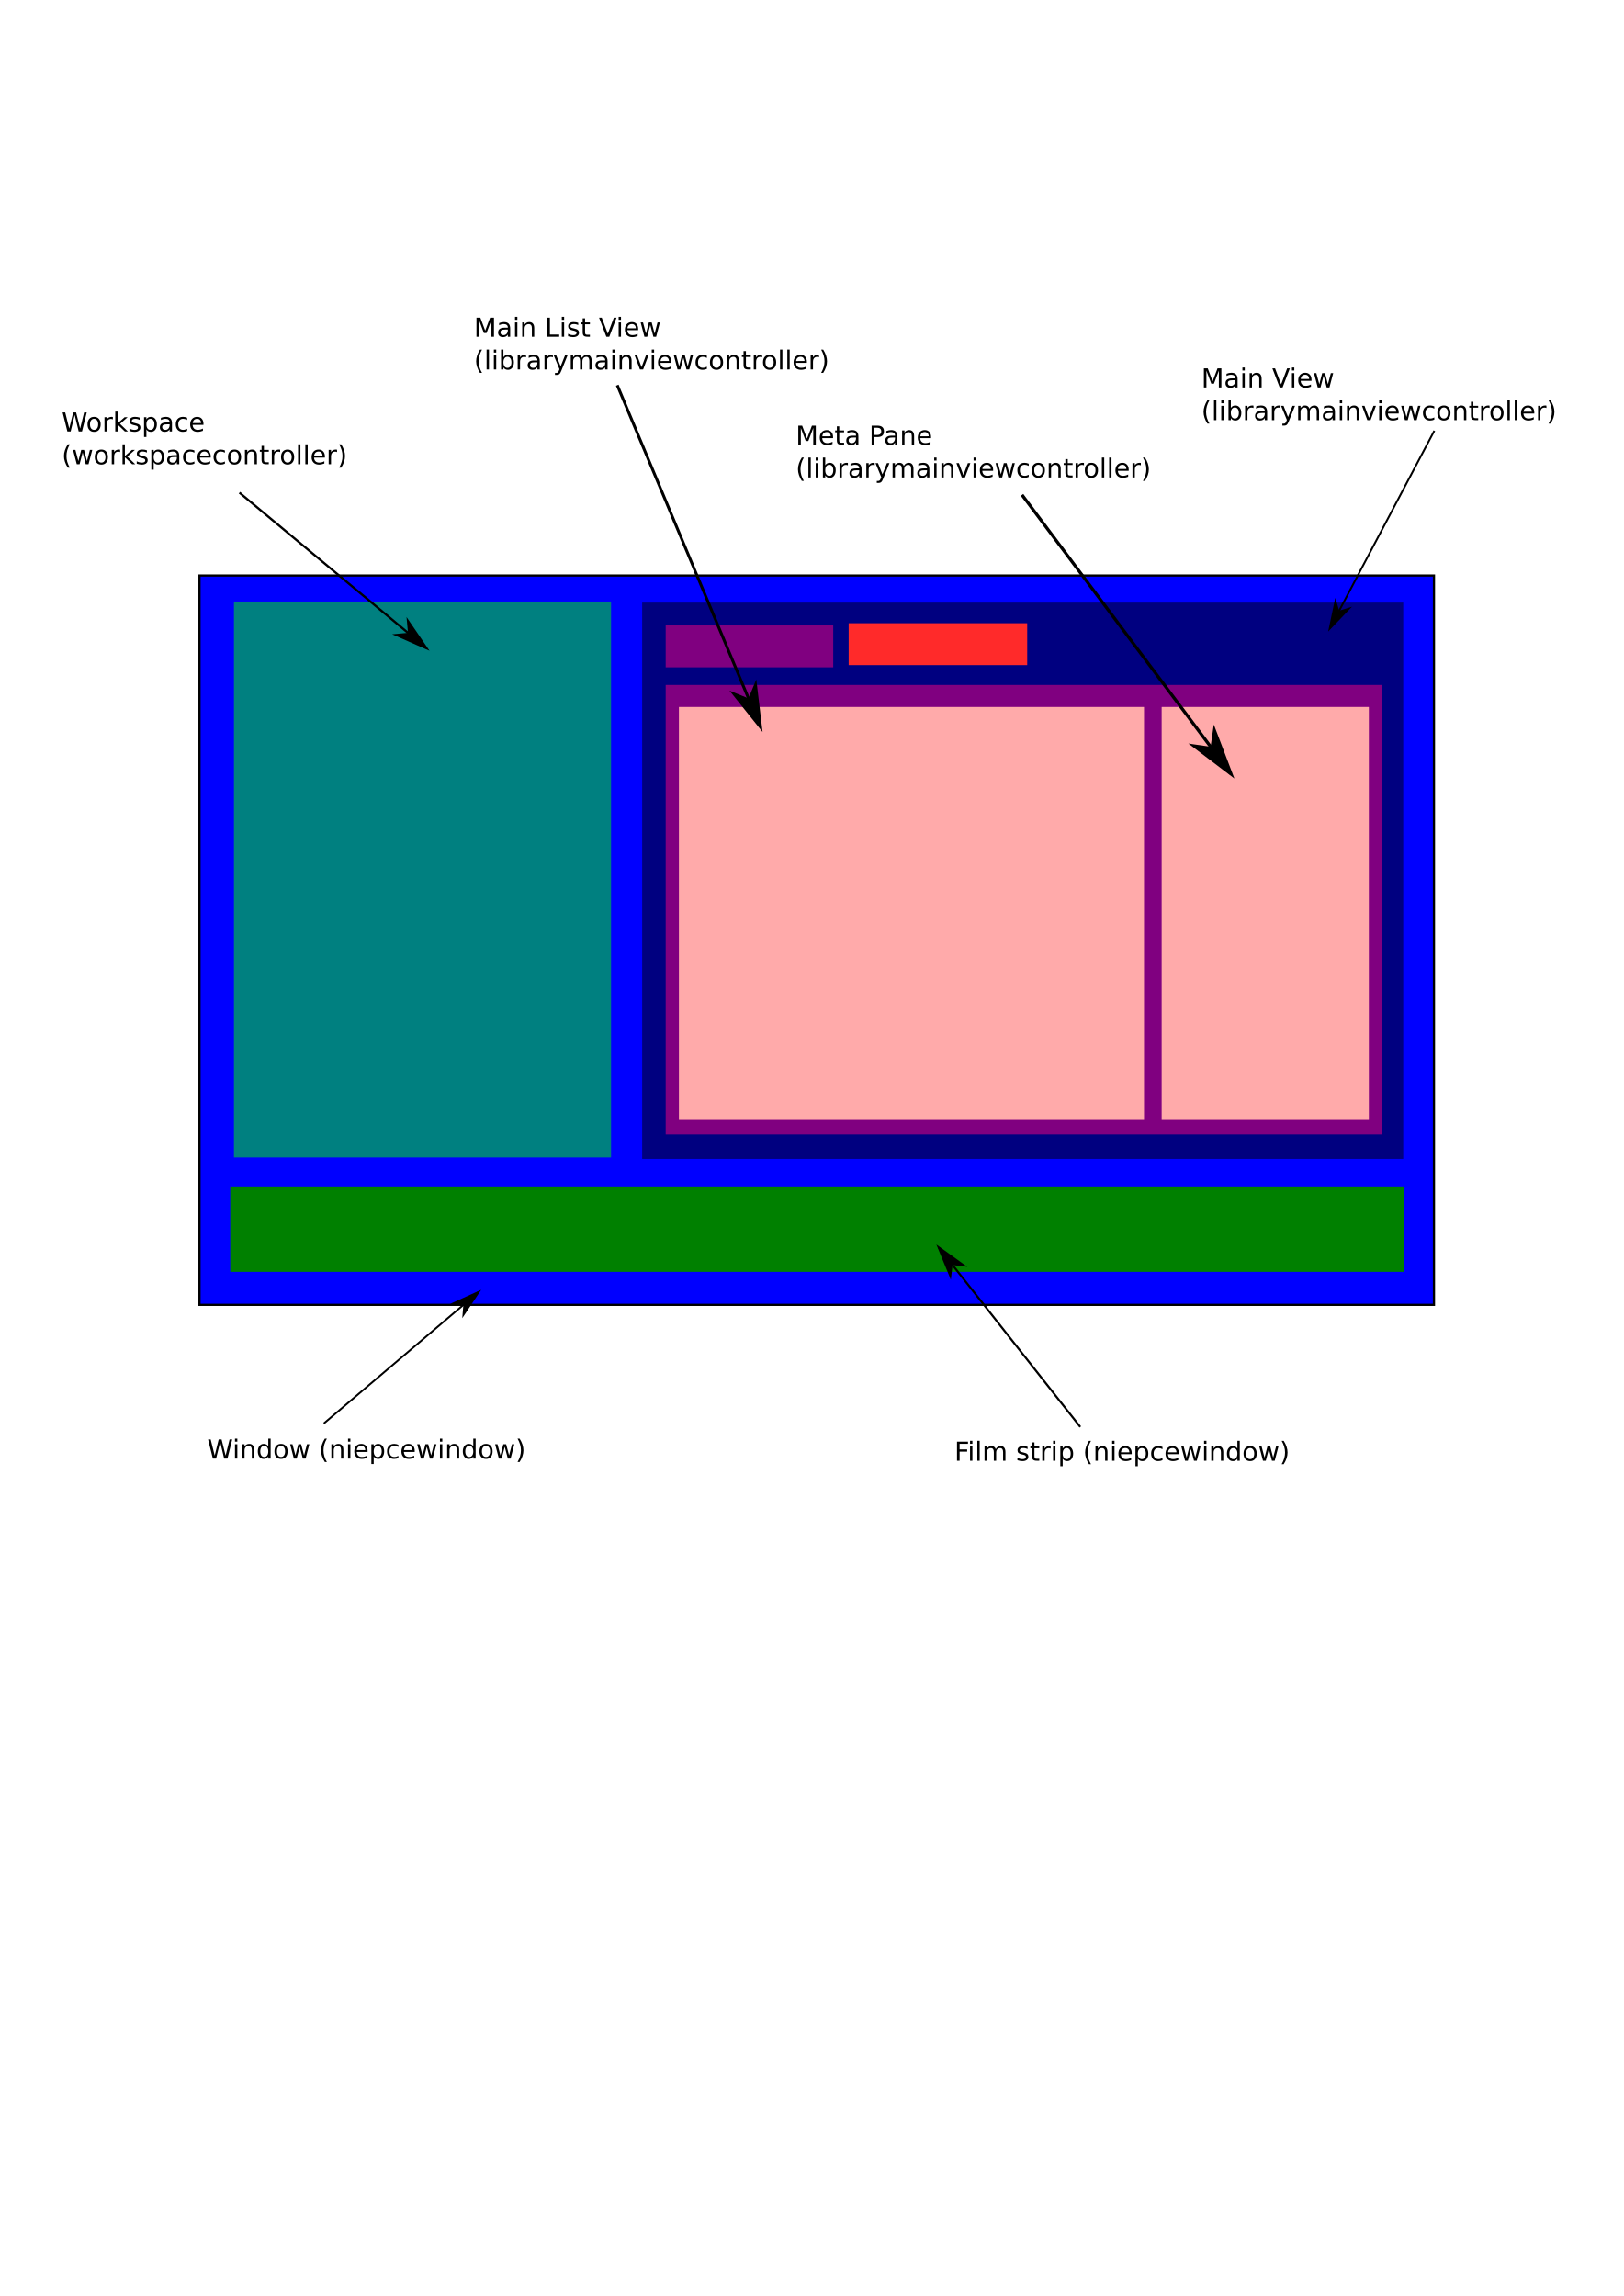
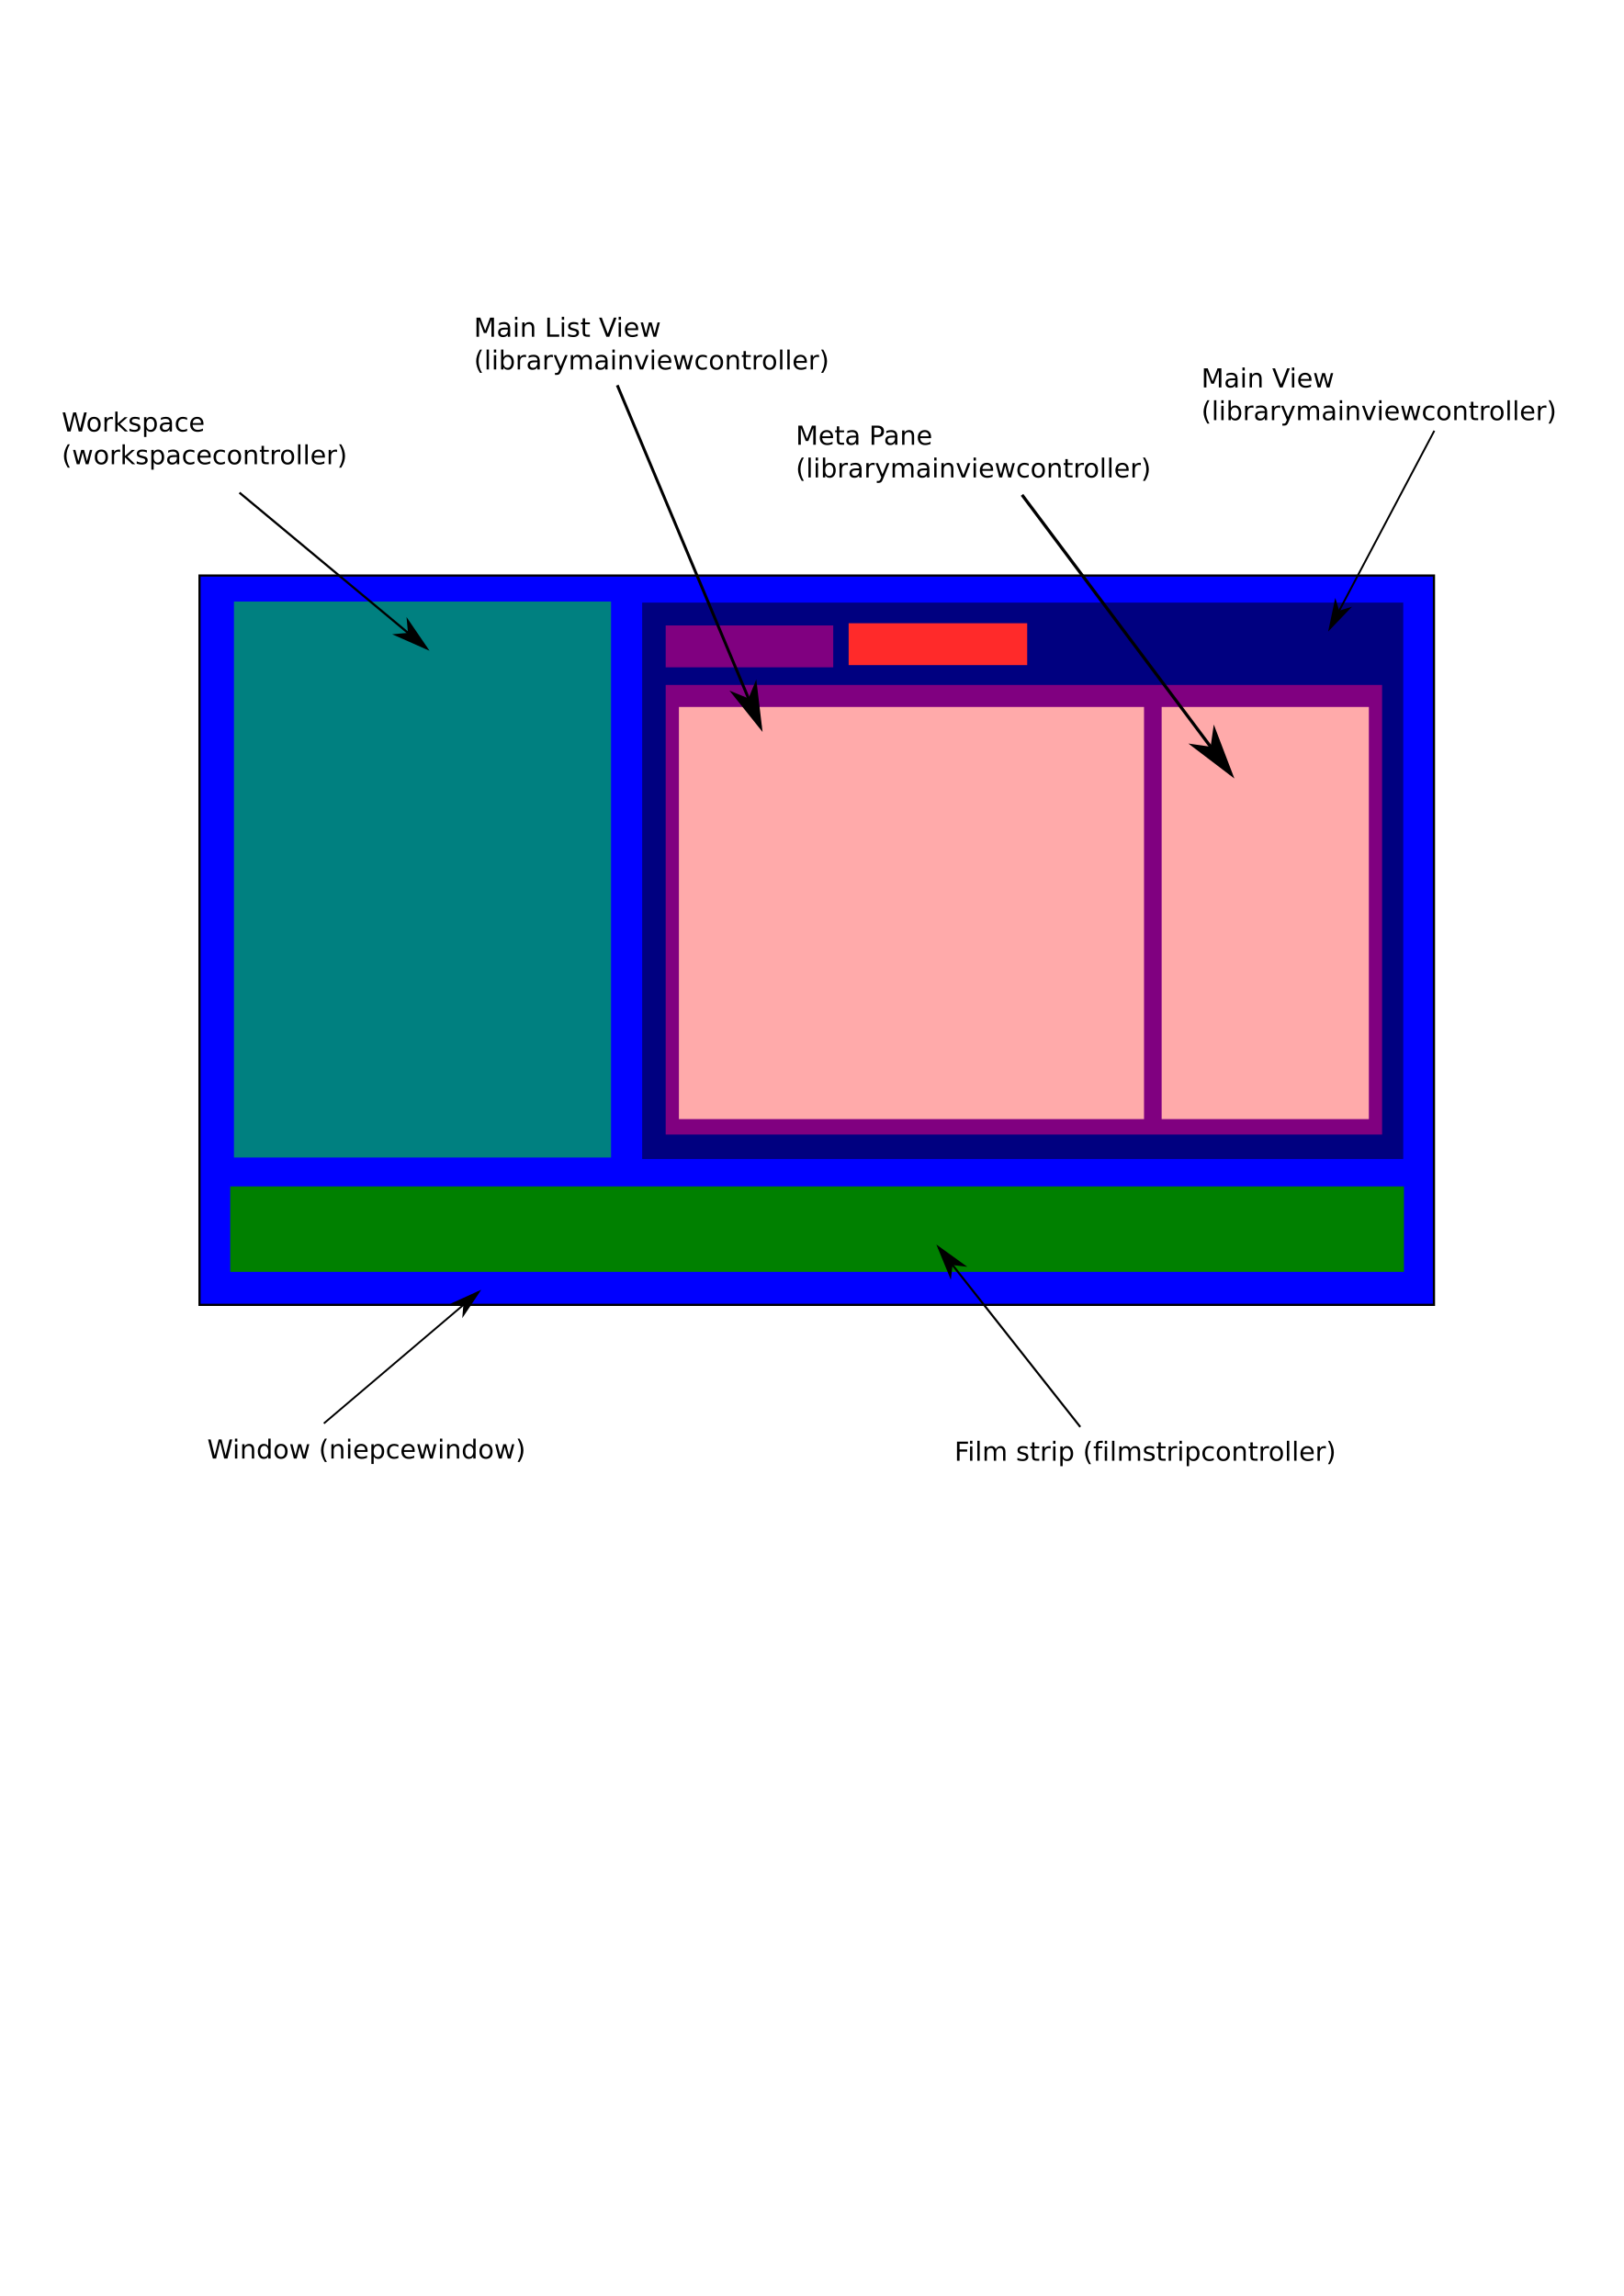
<svg xmlns="http://www.w3.org/2000/svg" width="744.094" height="1052.362" id="svg2">
  <defs id="defs4">
    <marker orient="auto" refY="0.0" refX="0.0" id="Arrow1Lstart" style="overflow:visible">
      <path id="path4160" d="M 0.0,0.0 L 5.0,-5.0 L -12.5,0.0 L 5.0,5.0 L 0.0,0.0 z " style="fill-rule:evenodd;stroke:#000000;stroke-width:1.0pt;marker-start:none" transform="scale(0.8) translate(12.5,0)" />
    </marker>
  </defs>
  <g id="layer1" style="display:inline">
    <rect style="fill:#0000ff;fill-rule:evenodd;stroke:#000000;stroke-width:1px;stroke-linecap:butt;stroke-linejoin:miter;stroke-opacity:1" id="rect2160" width="565.714" height="334.286" x="91.429" y="263.791" />
    <rect style="fill:#008080" id="rect2162" width="172.815" height="254.835" x="107.215" y="275.71" />
    <rect style="fill:#008000" id="rect2164" width="537.866" height="39.163" x="105.511" y="543.791" />
    <rect style="fill:#000080" id="rect2166" width="348.775" height="255.009" x="294.286" y="276.2" />
    <rect style="fill:#800080" id="rect2189" width="76.772" height="19.193" x="305.066" y="286.667" />
    <rect style="fill:#ff2a2a" id="rect2195" width="81.822" height="19.193" x="388.909" y="285.656" />
    <g id="g4365">
      <path id="path3186" d="M 219.28,592.225 L 148.416,652.418 L 148.416,652.418" style="fill:none;fill-rule:evenodd;stroke:#000000;stroke-width:0.847px;stroke-linecap:butt;stroke-linejoin:miter;marker-start:url(#Arrow1Lstart);stroke-opacity:1" />
      <text id="text4357" y="668.504" x="94.954" style="font-size:12px;font-style:normal;font-weight:normal;fill:#000000;fill-opacity:1;stroke:none;stroke-width:1px;stroke-linecap:butt;stroke-linejoin:miter;stroke-opacity:1;font-family:Bitstream Vera Sans" xml:space="preserve">
        <tspan y="668.504" x="94.954" id="tspan4359">Window (niepcewindow)</tspan>
      </text>
    </g>
    <g id="g4372">
      <path id="path4355" d="M 430.236,571.846 L 495.064,654.045" style="fill:none;fill-rule:evenodd;stroke:#000000;stroke-width:0.946px;stroke-linecap:butt;stroke-linejoin:miter;marker-start:url(#Arrow1Lstart);stroke-opacity:1;display:inline" />
      <text id="text4361" y="669.514" x="437.396" style="font-size:12px;font-style:normal;font-weight:normal;fill:#000000;fill-opacity:1;stroke:none;stroke-width:1px;stroke-linecap:butt;stroke-linejoin:miter;stroke-opacity:1;font-family:Bitstream Vera Sans" xml:space="preserve">
-         <tspan y="669.514" x="437.396" id="tspan4363">Film strip (niepcewindow)</tspan>
+         <tspan y="669.514" x="437.396" id="tspan4363">Film strip (filmstripcontroller)</tspan>
      </text>
    </g>
    <path style="fill:none;fill-rule:evenodd;stroke:#000000;stroke-width:0.868px;stroke-linecap:butt;stroke-linejoin:miter;marker-start:url(#Arrow1Lstart);stroke-opacity:1;display:inline" d="M 781.225,559.685 L 845.121,629.841" id="path4370" />
    <g id="g4409">
      <path id="path4377" d="M 195.331,297.018 L 109.735,225.807" style="fill:none;fill-rule:evenodd;stroke:#000000;stroke-width:1.012px;stroke-linecap:butt;stroke-linejoin:miter;marker-start:url(#Arrow1Lstart);stroke-opacity:1;display:inline" />
      <text id="text4379" y="197.773" x="28.284" style="font-size:12px;font-style:normal;font-weight:normal;fill:#000000;fill-opacity:1;stroke:none;stroke-width:1px;stroke-linecap:butt;stroke-linejoin:miter;stroke-opacity:1;font-family:Bitstream Vera Sans" xml:space="preserve">
        <tspan y="197.773" x="28.284" id="tspan4381">Workspace</tspan>
        <tspan id="tspan4383" y="212.773" x="28.284">(workspacecontroller)</tspan>
      </text>
    </g>
    <g id="g4444">
      <path id="path4391" d="M 609.42,288.019 L 657.311,197.431" style="fill:none;fill-rule:evenodd;stroke:#000000;stroke-width:0.854px;stroke-linecap:butt;stroke-linejoin:miter;marker-start:url(#Arrow1Lstart);stroke-opacity:1;display:inline" />
      <text id="text4393" y="177.57" x="550.533" style="font-size:12px;font-style:normal;font-weight:normal;fill:#000000;fill-opacity:1;stroke:none;stroke-width:1px;stroke-linecap:butt;stroke-linejoin:miter;stroke-opacity:1;font-family:Bitstream Vera Sans" xml:space="preserve">
        <tspan y="177.57" x="550.533" id="tspan4395">Main View</tspan>
        <tspan id="tspan4397" y="192.57" x="550.533">(librarymainviewcontroller)</tspan>
      </text>
    </g>
  </g>
  <g id="layer2" style="display:inline">
    <rect style="fill:#800080" id="rect2187" width="328.3" height="206.071" x="305.066" y="313.941" />
    <rect style="fill:#ffaaaa" id="rect2199" width="94.954" height="188.899" x="532.35" y="324.042" />
    <rect style="fill:#ffaaaa" id="rect2201" width="213.142" height="188.899" x="311.127" y="324.042" />
    <g id="g4434">
      <path id="path4415" d="M 348.473,333.141 L 282.872,176.552" style="fill:none;fill-rule:evenodd;stroke:#000000;stroke-width:1.314px;stroke-linecap:butt;stroke-linejoin:miter;marker-start:url(#Arrow1Lstart);stroke-opacity:1;display:inline" />
      <text id="text4418" y="154.337" x="217.183" style="font-size:12px;font-style:normal;font-weight:normal;fill:#000000;fill-opacity:1;stroke:none;stroke-width:1px;stroke-linecap:butt;stroke-linejoin:miter;stroke-opacity:1;font-family:Bitstream Vera Sans" xml:space="preserve">
        <tspan y="154.337" x="217.183" id="tspan4420">Main List View</tspan>
        <tspan id="tspan4422" y="169.337" x="217.183">(librarymainviewcontroller)</tspan>
      </text>
    </g>
    <g id="g4459">
      <path id="path4450" d="M 564.016,354.599 L 468.36,226.816" style="fill:none;fill-rule:evenodd;stroke:#000000;stroke-width:1.433px;stroke-linecap:butt;stroke-linejoin:miter;marker-start:url(#Arrow1Lstart);stroke-opacity:1;display:inline" />
      <text id="text4453" y="203.834" x="364.665" style="font-size:12px;font-style:normal;font-weight:normal;fill:#000000;fill-opacity:1;stroke:none;stroke-width:1px;stroke-linecap:butt;stroke-linejoin:miter;stroke-opacity:1;font-family:Bitstream Vera Sans" xml:space="preserve">
        <tspan y="203.834" x="364.665" id="tspan4455">Meta Pane</tspan>
        <tspan id="tspan4457" y="218.834" x="364.665">(librarymainviewcontroller)</tspan>
      </text>
    </g>
  </g>
  <g id="layer3" style="display:none">
    <rect style="fill:#ff2a2a" id="rect2193" width="328.3" height="205.061" x="305.066" y="313.941" />
  </g>
</svg>
